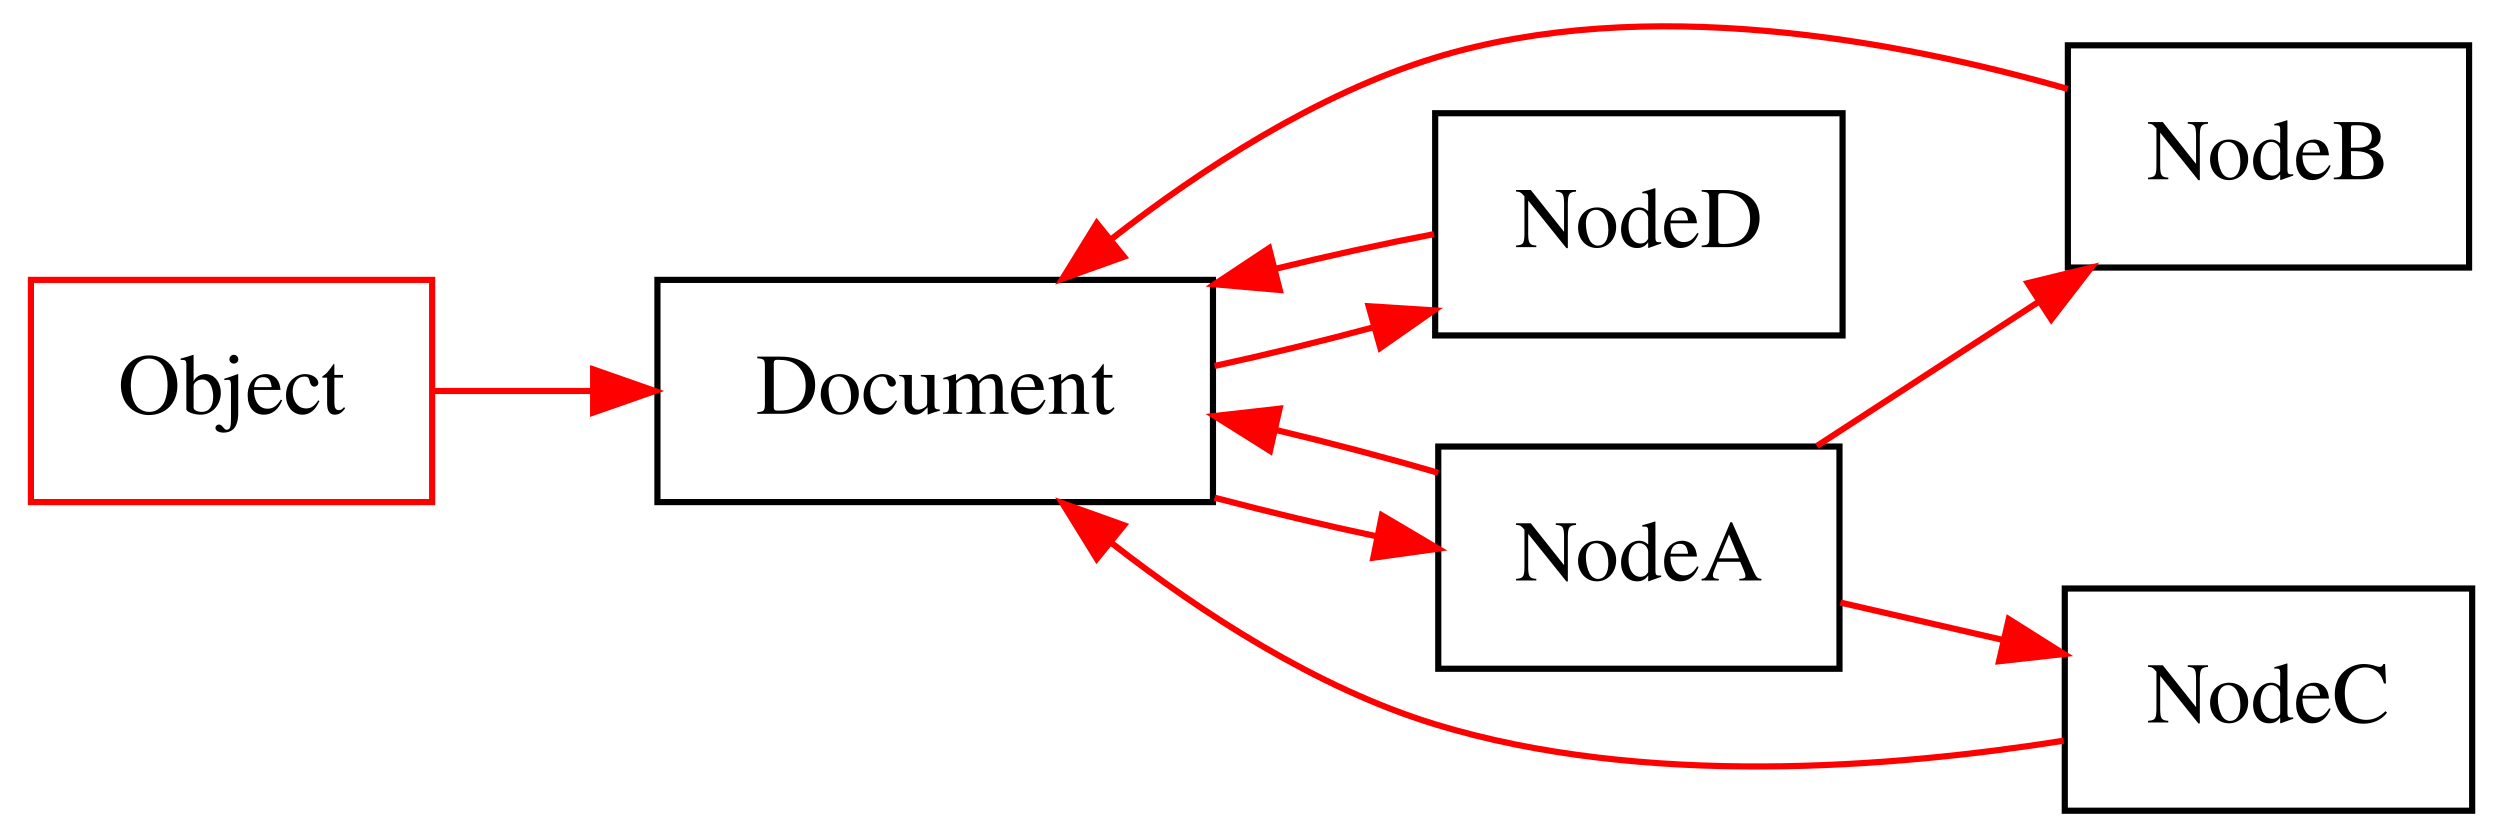
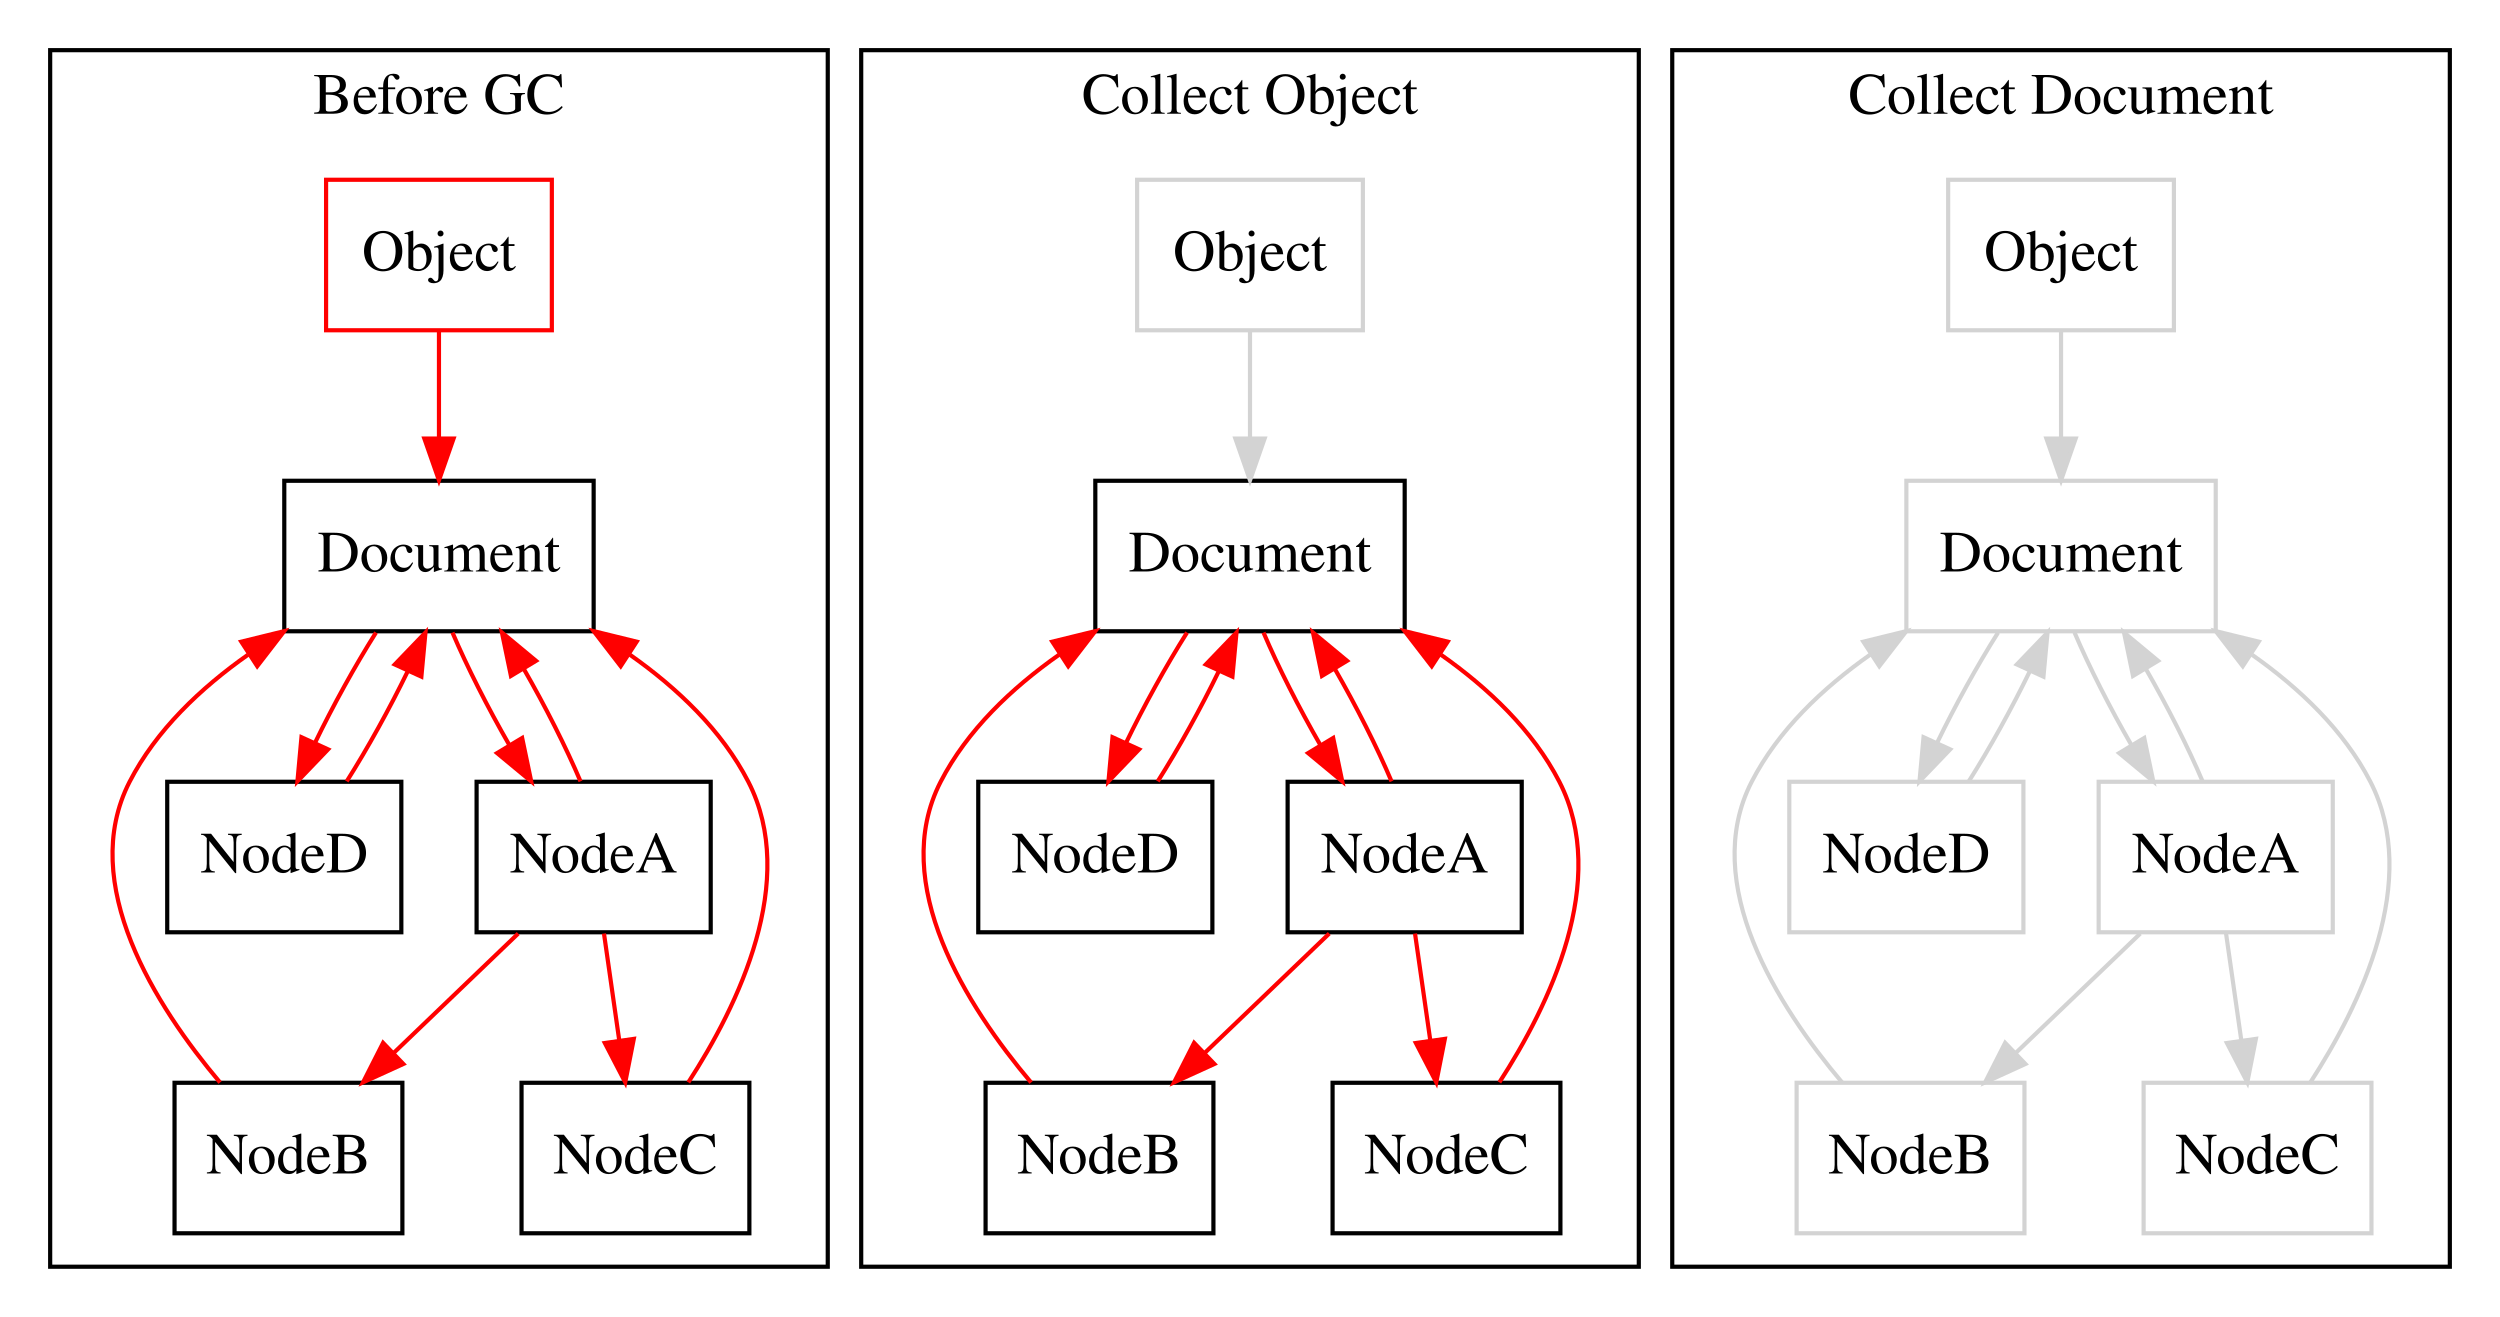
- <svg xmlns="http://www.w3.org/2000/svg" width="404pt" height="135pt" viewBox="0.00 0.00 404.00 135.34">
-   <g id="graph0" class="graph" transform="scale(1 1) rotate(0) translate(4 131.343)">
-     <polygon fill="white" stroke="white" points="-4,5 -4,-131.343 401,-131.343 401,5 -4,5" />
+ <svg xmlns="http://www.w3.org/2000/svg" width="598pt" height="315pt" viewBox="0.00 0.00 598.00 315.00">
+   <g id="graph0" class="graph" transform="scale(1 1) rotate(0) translate(4 311)">
+     <polygon fill="white" stroke="white" points="-4,5 -4,-311 595,-311 595,5 -4,5" />
+     <g id="clust1" class="cluster">
+       <polygon fill="none" stroke="black" points="8,-8 8,-299 194,-299 194,-8 8,-8" />
+       <text text-anchor="middle" x="101" y="-283.8" font-family="Times,serif" font-size="14.00">Before GC</text>
+     </g>
+     <g id="clust2" class="cluster">
+       <polygon fill="none" stroke="black" points="202,-8 202,-299 388,-299 388,-8 202,-8" />
+       <text text-anchor="middle" x="295" y="-283.8" font-family="Times,serif" font-size="14.00">Collect Object</text>
+     </g>
+     <g id="clust3" class="cluster">
+       <polygon fill="none" stroke="black" points="396,-8 396,-299 582,-299 582,-8 396,-8" />
+       <text text-anchor="middle" x="489" y="-283.8" font-family="Times,serif" font-size="14.00">Collect Document</text>
+     </g>
    <g id="node1" class="node">
-       <polygon fill="none" stroke="red" points="65.5,-86 0.5,-86 0.5,-50 65.5,-50 65.5,-86" />
-       <text text-anchor="middle" x="33" y="-64.3" font-family="Times,serif" font-size="14.00">Object</text>
+       <polygon fill="none" stroke="red" points="128,-268 74,-268 74,-232 128,-232 128,-268" />
+       <text text-anchor="middle" x="101" y="-246.3" font-family="Times,serif" font-size="14.00">Object</text>
    </g>
    <g id="node2" class="node">
-       <polygon fill="none" stroke="black" points="192,-86 102,-86 102,-50 192,-50 192,-86" />
-       <text text-anchor="middle" x="147" y="-64.3" font-family="Times,serif" font-size="14.00">Document</text>
+       <polygon fill="none" stroke="black" points="138,-196 64,-196 64,-160 138,-160 138,-196" />
+       <text text-anchor="middle" x="101" y="-174.3" font-family="Times,serif" font-size="14.00">Document</text>
    </g>
    <g id="edge1" class="edge">
-       <path fill="none" stroke="red" d="M65.795,-68C73.79,-68 82.6,-68 91.366,-68" />
-       <polygon fill="red" stroke="red" points="91.584,-71.5 101.584,-68 91.584,-64.5 91.584,-71.5" />
+       <path fill="none" stroke="red" d="M101,-231.697C101,-223.983 101,-214.712 101,-206.112" />
+       <polygon fill="red" stroke="red" points="104.5,-206.104 101,-196.104 97.5,-206.104 104.5,-206.104" />
    </g>
    <g id="node3" class="node">
-       <polygon fill="none" stroke="black" points="293.5,-59 228.5,-59 228.5,-23 293.5,-23 293.5,-59" />
-       <text text-anchor="middle" x="261" y="-37.3" font-family="Times,serif" font-size="14.00">NodeA</text>
+       <polygon fill="none" stroke="black" points="166,-124 110,-124 110,-88 166,-88 166,-124" />
+       <text text-anchor="middle" x="138" y="-102.3" font-family="Times,serif" font-size="14.00">NodeA</text>
    </g>
    <g id="edge2" class="edge">
-       <path fill="none" stroke="red" d="M192.265,-50.712C200.967,-48.414 210.064,-46.246 218.665,-44.425" />
-       <polygon fill="red" stroke="red" points="219.363,-47.855 228.48,-42.458 217.988,-40.991 219.363,-47.855" />
+       <path fill="none" stroke="red" d="M104.23,-159.697C107.692,-151.559 112.703,-141.689 117.881,-132.701" />
+       <polygon fill="red" stroke="red" points="120.899,-134.476 123.064,-124.104 114.904,-130.861 120.899,-134.476" />
    </g>
    <g id="node6" class="node">
-       <polygon fill="none" stroke="black" points="294,-113 228,-113 228,-77 294,-77 294,-113" />
-       <text text-anchor="middle" x="261" y="-91.3" font-family="Times,serif" font-size="14.00">NodeD</text>
+       <polygon fill="none" stroke="black" points="92,-124 36,-124 36,-88 92,-88 92,-124" />
+       <text text-anchor="middle" x="64" y="-102.3" font-family="Times,serif" font-size="14.00">NodeD</text>
    </g>
    <g id="edge5" class="edge">
-       <path fill="none" stroke="red" d="M192.265,-72.055C200.791,-73.913 209.697,-76.081 218.143,-78.355" />
-       <polygon fill="red" stroke="red" points="217.224,-81.732 227.797,-81.061 219.113,-74.992 217.224,-81.732" />
+       <path fill="none" stroke="red" d="M85.938,-159.697C80.904,-151.728 75.6,-142.1 71.323,-133.264" />
+       <polygon fill="red" stroke="red" points="74.48,-131.751 67.146,-124.104 68.111,-134.655 74.48,-131.751" />
    </g>
    <g id="node4" class="node">
-       <polygon fill="none" stroke="black" points="395.5,-124 330.5,-124 330.5,-88 395.5,-88 395.5,-124" />
-       <text text-anchor="middle" x="363" y="-102.3" font-family="Times,serif" font-size="14.00">NodeB</text>
+       <polygon fill="none" stroke="black" points="92.25,-52 37.75,-52 37.75,-16 92.25,-16 92.25,-52" />
+       <text text-anchor="middle" x="65" y="-30.3" font-family="Times,serif" font-size="14.00">NodeB</text>
    </g>
    <g id="edge3" class="edge">
-       <path fill="none" stroke="red" d="M289.856,-59.106C301.017,-66.361 314.022,-74.814 325.893,-82.531" />
-       <polygon fill="red" stroke="red" points="324.002,-85.476 334.294,-87.991 327.817,-79.606 324.002,-85.476" />
+       <path fill="none" stroke="red" d="M119.955,-87.697C110.938,-79.05 99.882,-68.449 90.057,-59.027" />
+       <polygon fill="red" stroke="red" points="92.478,-56.499 82.837,-52.104 87.633,-61.552 92.478,-56.499" />
    </g>
    <g id="node5" class="node">
-       <polygon fill="none" stroke="black" points="396,-36 330,-36 330,-0 396,-0 396,-36" />
-       <text text-anchor="middle" x="363" y="-14.3" font-family="Times,serif" font-size="14.00">NodeC</text>
+       <polygon fill="none" stroke="black" points="175.25,-52 120.75,-52 120.75,-16 175.25,-16 175.25,-52" />
+       <text text-anchor="middle" x="148" y="-30.3" font-family="Times,serif" font-size="14.00">NodeC</text>
    </g>
    <g id="edge4" class="edge">
-       <path fill="none" stroke="red" d="M293.641,-33.723C302.039,-31.791 311.239,-29.675 320.092,-27.639" />
-       <polygon fill="red" stroke="red" points="320.917,-31.041 329.878,-25.388 319.348,-24.219 320.917,-31.041" />
+       <path fill="none" stroke="red" d="M140.472,-87.697C141.574,-79.983 142.898,-70.713 144.127,-62.112" />
+       <polygon fill="red" stroke="red" points="147.607,-62.499 145.557,-52.104 140.677,-61.509 147.607,-62.499" />
    </g>
    <g id="edge6" class="edge">
-       <path fill="none" stroke="red" d="M228.48,-54.739C220.229,-57.166 211.095,-59.57 202.03,-61.721" />
-       <polygon fill="red" stroke="red" points="201.238,-58.312 192.265,-63.945 202.793,-65.137 201.238,-58.312" />
+       <path fill="none" stroke="red" d="M134.854,-124.104C131.418,-132.214 126.421,-142.076 121.245,-151.078" />
+       <polygon fill="red" stroke="red" points="118.217,-149.323 116.062,-159.697 124.215,-152.931 118.217,-149.323" />
    </g>
    <g id="edge7" class="edge">
-       <path fill="none" stroke="red" d="M330.484,-116.934C302.909,-124.824 262.054,-132.418 228,-122 208.845,-116.14 190.136,-103.979 175.632,-92.678" />
-       <polygon fill="red" stroke="red" points="177.581,-89.753 167.607,-86.178 173.175,-95.192 177.581,-89.753" />
+       <path fill="none" stroke="red" d="M48.644,-52.059C33.312,-70.221 14.485,-99.642 27,-124 33.331,-136.321 44.002,-146.418 55.299,-154.37" />
+       <polygon fill="red" stroke="red" points="53.708,-157.51 63.998,-160.034 57.528,-151.644 53.708,-157.51" />
    </g>
    <g id="edge8" class="edge">
-       <path fill="none" stroke="red" d="M329.825,-11.345C302.189,-6.958 261.607,-3.719 228,-14 208.845,-19.86 190.136,-32.021 175.632,-43.322" />
-       <polygon fill="red" stroke="red" points="173.175,-40.808 167.607,-49.822 177.581,-46.247 173.175,-40.808" />
+       <path fill="none" stroke="red" d="M160.644,-52.096C172.618,-70.545 187.102,-100.446 175,-124 168.67,-136.321 157.998,-146.418 146.701,-154.37" />
+       <polygon fill="red" stroke="red" points="144.472,-151.644 138.002,-160.034 148.292,-157.51 144.472,-151.644" />
    </g>
    <g id="edge9" class="edge">
-       <path fill="none" stroke="red" d="M227.797,-93.413C219.753,-91.886 210.903,-89.942 202.115,-87.792" />
-       <polygon fill="red" stroke="red" points="202.82,-84.36 192.265,-85.288 201.094,-91.144 202.82,-84.36" />
+       <path fill="none" stroke="red" d="M78.936,-124.104C83.965,-132.045 89.275,-141.666 93.57,-150.515" />
+       <polygon fill="red" stroke="red" points="90.427,-152.059 97.77,-159.697 96.793,-149.147 90.427,-152.059" />
+     </g>
+     <g id="node7" class="node">
+       <polygon fill="none" stroke="lightgrey" points="322,-268 268,-268 268,-232 322,-232 322,-268" />
+       <text text-anchor="middle" x="295" y="-246.3" font-family="Times,serif" font-size="14.00">Object</text>
+     </g>
+     <g id="node8" class="node">
+       <polygon fill="none" stroke="black" points="332,-196 258,-196 258,-160 332,-160 332,-196" />
+       <text text-anchor="middle" x="295" y="-174.3" font-family="Times,serif" font-size="14.00">Document</text>
+     </g>
+     <g id="edge10" class="edge">
+       <path fill="none" stroke="lightgrey" d="M295,-231.697C295,-223.983 295,-214.712 295,-206.112" />
+       <polygon fill="lightgrey" stroke="lightgrey" points="298.5,-206.104 295,-196.104 291.5,-206.104 298.5,-206.104" />
+     </g>
+     <g id="node9" class="node">
+       <polygon fill="none" stroke="black" points="360,-124 304,-124 304,-88 360,-88 360,-124" />
+       <text text-anchor="middle" x="332" y="-102.3" font-family="Times,serif" font-size="14.00">NodeA</text>
+     </g>
+     <g id="edge11" class="edge">
+       <path fill="none" stroke="red" d="M298.23,-159.697C301.692,-151.559 306.703,-141.689 311.881,-132.701" />
+       <polygon fill="red" stroke="red" points="314.899,-134.476 317.064,-124.104 308.904,-130.861 314.899,-134.476" />
+     </g>
+     <g id="node12" class="node">
+       <polygon fill="none" stroke="black" points="286,-124 230,-124 230,-88 286,-88 286,-124" />
+       <text text-anchor="middle" x="258" y="-102.3" font-family="Times,serif" font-size="14.00">NodeD</text>
+     </g>
+     <g id="edge14" class="edge">
+       <path fill="none" stroke="red" d="M279.938,-159.697C274.905,-151.728 269.6,-142.1 265.323,-133.264" />
+       <polygon fill="red" stroke="red" points="268.48,-131.751 261.146,-124.104 262.111,-134.655 268.48,-131.751" />
+     </g>
+     <g id="node10" class="node">
+       <polygon fill="none" stroke="black" points="286.25,-52 231.75,-52 231.75,-16 286.25,-16 286.25,-52" />
+       <text text-anchor="middle" x="259" y="-30.3" font-family="Times,serif" font-size="14.00">NodeB</text>
+     </g>
+     <g id="edge12" class="edge">
+       <path fill="none" stroke="red" d="M313.955,-87.697C304.938,-79.05 293.882,-68.449 284.057,-59.027" />
+       <polygon fill="red" stroke="red" points="286.478,-56.499 276.837,-52.104 281.633,-61.552 286.478,-56.499" />
+     </g>
+     <g id="node11" class="node">
+       <polygon fill="none" stroke="black" points="369.25,-52 314.75,-52 314.75,-16 369.25,-16 369.25,-52" />
+       <text text-anchor="middle" x="342" y="-30.3" font-family="Times,serif" font-size="14.00">NodeC</text>
+     </g>
+     <g id="edge13" class="edge">
+       <path fill="none" stroke="red" d="M334.472,-87.697C335.574,-79.983 336.898,-70.713 338.127,-62.112" />
+       <polygon fill="red" stroke="red" points="341.607,-62.499 339.557,-52.104 334.677,-61.509 341.607,-62.499" />
+     </g>
+     <g id="edge15" class="edge">
+       <path fill="none" stroke="red" d="M328.854,-124.104C325.418,-132.214 320.421,-142.076 315.245,-151.078" />
+       <polygon fill="red" stroke="red" points="312.217,-149.323 310.062,-159.697 318.215,-152.931 312.217,-149.323" />
+     </g>
+     <g id="edge16" class="edge">
+       <path fill="none" stroke="red" d="M242.644,-52.059C227.312,-70.221 208.484,-99.642 221,-124 227.33,-136.321 238.002,-146.418 249.299,-154.37" />
+       <polygon fill="red" stroke="red" points="247.708,-157.51 257.998,-160.034 251.528,-151.644 247.708,-157.51" />
+     </g>
+     <g id="edge17" class="edge">
+       <path fill="none" stroke="red" d="M354.644,-52.096C366.618,-70.545 381.102,-100.446 369,-124 362.67,-136.321 351.998,-146.418 340.701,-154.37" />
+       <polygon fill="red" stroke="red" points="338.472,-151.644 332.002,-160.034 342.292,-157.51 338.472,-151.644" />
+     </g>
+     <g id="edge18" class="edge">
+       <path fill="none" stroke="red" d="M272.936,-124.104C277.965,-132.045 283.275,-141.666 287.57,-150.515" />
+       <polygon fill="red" stroke="red" points="284.427,-152.059 291.77,-159.697 290.793,-149.147 284.427,-152.059" />
+     </g>
+     <g id="node13" class="node">
+       <polygon fill="none" stroke="lightgrey" points="516,-268 462,-268 462,-232 516,-232 516,-268" />
+       <text text-anchor="middle" x="489" y="-246.3" font-family="Times,serif" font-size="14.00">Object</text>
+     </g>
+     <g id="node14" class="node">
+       <polygon fill="none" stroke="lightgrey" points="526,-196 452,-196 452,-160 526,-160 526,-196" />
+       <text text-anchor="middle" x="489" y="-174.3" font-family="Times,serif" font-size="14.00">Document</text>
+     </g>
+     <g id="edge19" class="edge">
+       <path fill="none" stroke="lightgrey" d="M489,-231.697C489,-223.983 489,-214.712 489,-206.112" />
+       <polygon fill="lightgrey" stroke="lightgrey" points="492.5,-206.104 489,-196.104 485.5,-206.104 492.5,-206.104" />
+     </g>
+     <g id="node15" class="node">
+       <polygon fill="none" stroke="lightgrey" points="554,-124 498,-124 498,-88 554,-88 554,-124" />
+       <text text-anchor="middle" x="526" y="-102.3" font-family="Times,serif" font-size="14.00">NodeA</text>
+     </g>
+     <g id="edge20" class="edge">
+       <path fill="none" stroke="lightgrey" d="M492.23,-159.697C495.692,-151.559 500.703,-141.689 505.881,-132.701" />
+       <polygon fill="lightgrey" stroke="lightgrey" points="508.899,-134.476 511.064,-124.104 502.904,-130.861 508.899,-134.476" />
+     </g>
+     <g id="node18" class="node">
+       <polygon fill="none" stroke="lightgrey" points="480,-124 424,-124 424,-88 480,-88 480,-124" />
+       <text text-anchor="middle" x="452" y="-102.3" font-family="Times,serif" font-size="14.00">NodeD</text>
+     </g>
+     <g id="edge23" class="edge">
+       <path fill="none" stroke="lightgrey" d="M473.938,-159.697C468.905,-151.728 463.6,-142.1 459.323,-133.264" />
+       <polygon fill="lightgrey" stroke="lightgrey" points="462.48,-131.751 455.146,-124.104 456.111,-134.655 462.48,-131.751" />
+     </g>
+     <g id="node16" class="node">
+       <polygon fill="none" stroke="lightgrey" points="480.25,-52 425.75,-52 425.75,-16 480.25,-16 480.25,-52" />
+       <text text-anchor="middle" x="453" y="-30.3" font-family="Times,serif" font-size="14.00">NodeB</text>
+     </g>
+     <g id="edge21" class="edge">
+       <path fill="none" stroke="lightgrey" d="M507.955,-87.697C498.938,-79.05 487.882,-68.449 478.057,-59.027" />
+       <polygon fill="lightgrey" stroke="lightgrey" points="480.478,-56.499 470.837,-52.104 475.633,-61.552 480.478,-56.499" />
+     </g>
+     <g id="node17" class="node">
+       <polygon fill="none" stroke="lightgrey" points="563.25,-52 508.75,-52 508.75,-16 563.25,-16 563.25,-52" />
+       <text text-anchor="middle" x="536" y="-30.3" font-family="Times,serif" font-size="14.00">NodeC</text>
+     </g>
+     <g id="edge22" class="edge">
+       <path fill="none" stroke="lightgrey" d="M528.472,-87.697C529.574,-79.983 530.898,-70.713 532.127,-62.112" />
+       <polygon fill="lightgrey" stroke="lightgrey" points="535.607,-62.499 533.557,-52.104 528.677,-61.509 535.607,-62.499" />
+     </g>
+     <g id="edge24" class="edge">
+       <path fill="none" stroke="lightgrey" d="M522.854,-124.104C519.418,-132.214 514.421,-142.076 509.245,-151.078" />
+       <polygon fill="lightgrey" stroke="lightgrey" points="506.217,-149.323 504.062,-159.697 512.215,-152.931 506.217,-149.323" />
+     </g>
+     <g id="edge25" class="edge">
+       <path fill="none" stroke="lightgrey" d="M436.644,-52.059C421.312,-70.221 402.484,-99.642 415,-124 421.33,-136.321 432.002,-146.418 443.299,-154.37" />
+       <polygon fill="lightgrey" stroke="lightgrey" points="441.708,-157.51 451.998,-160.034 445.528,-151.644 441.708,-157.51" />
+     </g>
+     <g id="edge26" class="edge">
+       <path fill="none" stroke="lightgrey" d="M548.644,-52.096C560.618,-70.545 575.102,-100.446 563,-124 556.67,-136.321 545.998,-146.418 534.701,-154.37" />
+       <polygon fill="lightgrey" stroke="lightgrey" points="532.472,-151.644 526.002,-160.034 536.292,-157.51 532.472,-151.644" />
+     </g>
+     <g id="edge27" class="edge">
+       <path fill="none" stroke="lightgrey" d="M466.936,-124.104C471.965,-132.045 477.275,-141.666 481.57,-150.515" />
+       <polygon fill="lightgrey" stroke="lightgrey" points="478.427,-152.059 485.77,-159.697 484.793,-149.147 478.427,-152.059" />
    </g>
  </g>
</svg>
